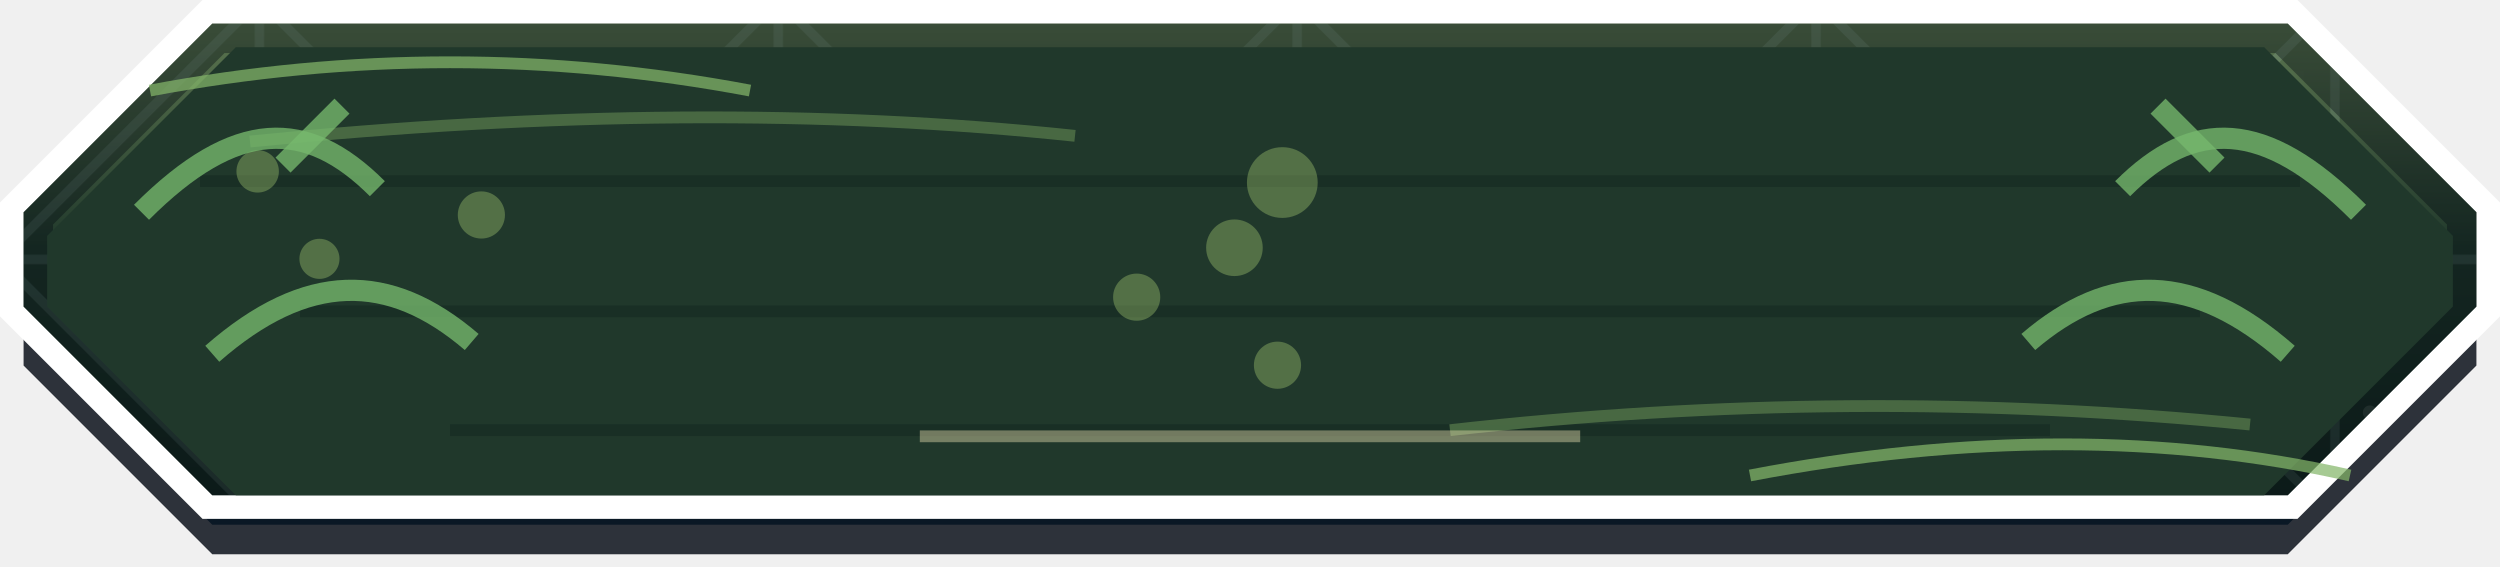
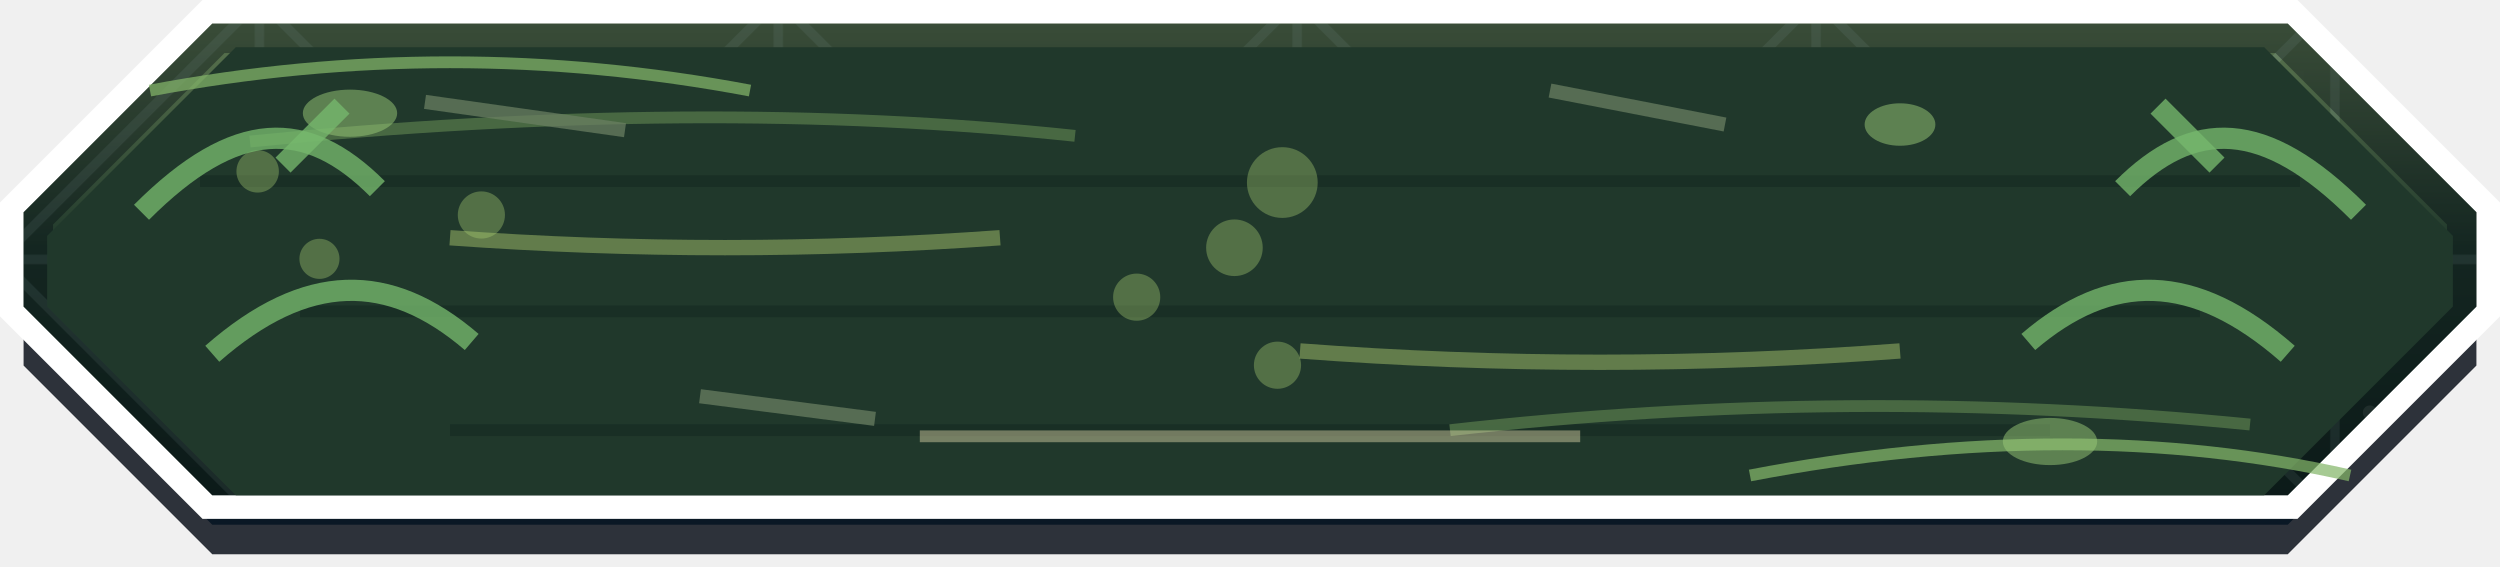
<svg xmlns="http://www.w3.org/2000/svg" width="424" height="96" viewBox="0 0 212 48" role="img" aria-label="M7 badge highlighted" data-style="m11-enchanted-forest@0.1.0" data-geometry-shape="chamfered-angular" data-corner-radius="2" data-end-cap-depth="16">
  <defs>
    <linearGradient id="m11-badge-212x48-highlighted-plate" x1="0" y1="0" x2="0" y2="1">
      <stop offset="0" stop-color="#5C7650" />
      <stop offset=".48" stop-color="#20382B" />
      <stop offset="1" stop-color="#13251E" />
    </linearGradient>
    <linearGradient id="m11-badge-212x48-highlighted-primary" x1="0" y1="0" x2="0" y2="1">
      <stop offset="0" stop-color="#F1E8C8" />
      <stop offset=".45" stop-color="#66D9B2" />
      <stop offset="1" stop-color="#2A856F" />
    </linearGradient>
    <linearGradient id="m11-badge-212x48-highlighted-energy" x1="0" y1="0" x2="1" y2="0">
      <stop offset="0" stop-color="#B8E0A5" stop-opacity="0" />
      <stop offset=".5" stop-color="#B8E0A5" stop-opacity=".86" />
      <stop offset="1" stop-color="#B8E0A5" stop-opacity="0" />
    </linearGradient>
    <pattern id="m11-badge-212x48-highlighted-grain" width="28" height="28" patternUnits="userSpaceOnUse">
      <circle cx="5" cy="7" r=".6" fill="#FFFFFF" fill-opacity=".12" />
      <circle cx="20" cy="15" r=".45" fill="#061321" fill-opacity=".2" />
    </pattern>
    <pattern id="m11-badge-212x48-highlighted-plate-pattern" width="44" height="44" patternUnits="userSpaceOnUse">
      <path d="M0 22H44M22 0V44M0 22L22 0 44 22 22 44Z" fill="none" stroke="#D8FBFF" stroke-opacity=".12" stroke-width=".8" />
    </pattern>
    <mask id="m11-badge-212x48-highlighted-mask">
      <path d="M18 2H194L210 18V26L194 42H18L2 26V18Z" fill="white" />
    </mask>
  </defs>
  <g opacity="1">
    <g id="m11-badge-212x48-highlighted-outer-shadow" data-layer="outer-shadow" transform="translate(0 5)">
      <path d="M18 2H194L210 18V26L194 42H18L2 26V18Z" fill="#020812" opacity=".82" />
    </g>
    <g id="m11-badge-212x48-highlighted-connected-depth" data-layer="connected-depth" transform="translate(0 2.5)">
      <path d="M18 2H194L210 18V26L194 42H18L2 26V18Z" fill="#071522" opacity=".9" />
    </g>
    <g id="m11-badge-212x48-highlighted-outer-frame" data-layer="outer-frame">
      <path d="M18 2H194L210 18V26L194 42H18L2 26V18Z" fill="#071421" stroke="#FFFFFF" stroke-width="4" stroke-linejoin="miter" />
    </g>
    <g id="m11-badge-212x48-highlighted-inner-plate-fill" data-layer="inner-plate-fill">
      <path d="M18 2H194L210 18V26L194 42H18L2 26V18Z" fill="url(#m11-badge-212x48-highlighted-plate)" />
    </g>
    <g id="m11-badge-212x48-highlighted-surface-grain" data-layer="surface-grain" data-material-source="m8-ice-grain" mask="url(#m11-badge-212x48-highlighted-mask)">
      <rect width="212" height="48" fill="url(#m11-badge-212x48-highlighted-grain)" />
    </g>
    <g id="m11-badge-212x48-highlighted-surface-pattern" data-layer="surface-pattern" data-material-source="m8-crystal-facet-pattern" mask="url(#m11-badge-212x48-highlighted-mask)">
      <rect width="212" height="48" fill="url(#m11-badge-212x48-highlighted-plate-pattern)" />
    </g>
    <g id="m11-badge-212x48-highlighted-side-bevel-shade" data-layer="side-bevel-shade" mask="url(#m11-badge-212x48-highlighted-mask)">
      <path d="M18 2H194L210 18V26L194 42H18L2 26V18Z" fill="none" stroke="#020812" stroke-opacity=".38" stroke-width="5" />
    </g>
    <g id="m11-badge-212x48-highlighted-top-bevel-highlight" data-layer="top-bevel-highlight" mask="url(#m11-badge-212x48-highlighted-mask)">
      <path d="M26 8H186" stroke="#FFFFFF" stroke-opacity=".55" stroke-width="3" stroke-linecap="square" />
    </g>
    <g id="m11-badge-212x48-highlighted-cold-edge-accent" data-layer="cold-edge-accent" data-material-source="m8-cold-edge-accent" mask="url(#m11-badge-212x48-highlighted-mask)">
      <rect x="16" y="6" width="180" height="8" fill="url(#m11-badge-212x48-highlighted-energy)" />
    </g>
    <g id="m11-badge-212x48-highlighted-ornament-decal" data-layer="ornament-decal" data-material-source="m7-ornament-marks" mask="url(#m11-badge-212x48-highlighted-mask)">
      <path d="M24 35h16M172 35h16" stroke="#E6FCFF" stroke-opacity=".5" stroke-width="2" />
    </g>
    <g id="m11-badge-material-stack" data-layer="forest-material-stack" data-material-families="weathered-stone,dark-wood,moss-lichen">
      <path d="M20 4H192L208 20V26L192 42H20L4 26V20Z" fill="#20382B" />
      <path d="M16.96 15.36H195.04M25.44 26.4H186.56M38.16 36.48H173.84" stroke="#182E24" stroke-width="1" stroke-opacity=".82" />
      <path d="M21.2 12Q59.36 8.16 91.16 11.52M122.96 36.48Q156.88 32.64 190.8 36" fill="none" stroke="#4D6E45" stroke-width="1" stroke-opacity=".9" />
      <path d="M12.72 7.68Q38.16 2.88 63.6 7.68M148.4 40.32Q175.96 35.04 199.28 40.32" fill="none" stroke="#84B66A" stroke-width="1" stroke-opacity=".72" />
    </g>
+     <g id="m11-badge-material-detail" data-layer="forest-material-detail" data-material-channels="stone-chips,wood-grain,moss-mask">
+       <path d="M36.04 8.64l16.96 2.4M131.44 7.68l14.84 2.88M59.36 33.6l14.84 1.92" stroke="#6B8063" stroke-width="1.2" stroke-opacity=".72" />
+       <path d="M38.16 20.16q23.32 1.68 46.64 0M110.24 29.76q25.44 1.92 50.88 0" fill="none" stroke="#789356" stroke-width="1.3" stroke-opacity=".75" />
+       <g fill="#9BCB78" fill-opacity=".5">
+         <ellipse cx="29.68" cy="9.6" rx="4" ry="2" />
+         <ellipse cx="173.84" cy="37.44" rx="4" ry="2" />
+         <ellipse cx="161.12" cy="10.56" rx="3" ry="1.8" />
+       </g>
+     </g>
    <g id="m11-badge-moss-variation" data-layer="forest-variation" data-variation-seed="51731" data-variation-baseline="false" fill="#A6CC72" fill-opacity=".38">
      <circle cx="108.74" cy="15.48" r="3.0" />
      <circle cx="104.68" cy="21.01" r="2.4" />
      <circle cx="21.85" cy="14.53" r="1.8" />
      <circle cx="40.82" cy="18.23" r="2.0" />
      <circle cx="96.39" cy="25.20" r="2.0" />
      <circle cx="108.33" cy="30.97" r="2.0" />
      <circle cx="27.09" cy="21.95" r="1.7" />
    </g>
    <g id="m11-badge-leaf-vine-ornament" data-layer="forest-ornament" data-ornament="leaf-vine" data-ornament-count="4" fill="none" stroke="#76B86D" stroke-opacity=".78" stroke-width="1.8">
      <path d="M12 18c8-8 14-8 20-2M200 18c-8-8-14-8-20-2M18 30c8-7 15-7 22-1M194 30c-8-7-15-7-22-1" />
      <path d="M24 14l5-5M188 14l-5-5" />
    </g>
    <g id="m11-badge-parchment-typography" data-layer="forest-typography" data-typography-preset="m11-parchment-sage-action" data-semantic-text="required">
      <path d="M78 37h56" stroke="#EDE3B4" stroke-opacity=".42" />
    </g>
    <g id="m11-enchanted-forest-badge-content" data-layer="content" data-slot="editable-badge-content" data-safe-x="30" data-safe-y="8" data-safe-width="152" data-safe-height="30" />
  </g>
</svg>
